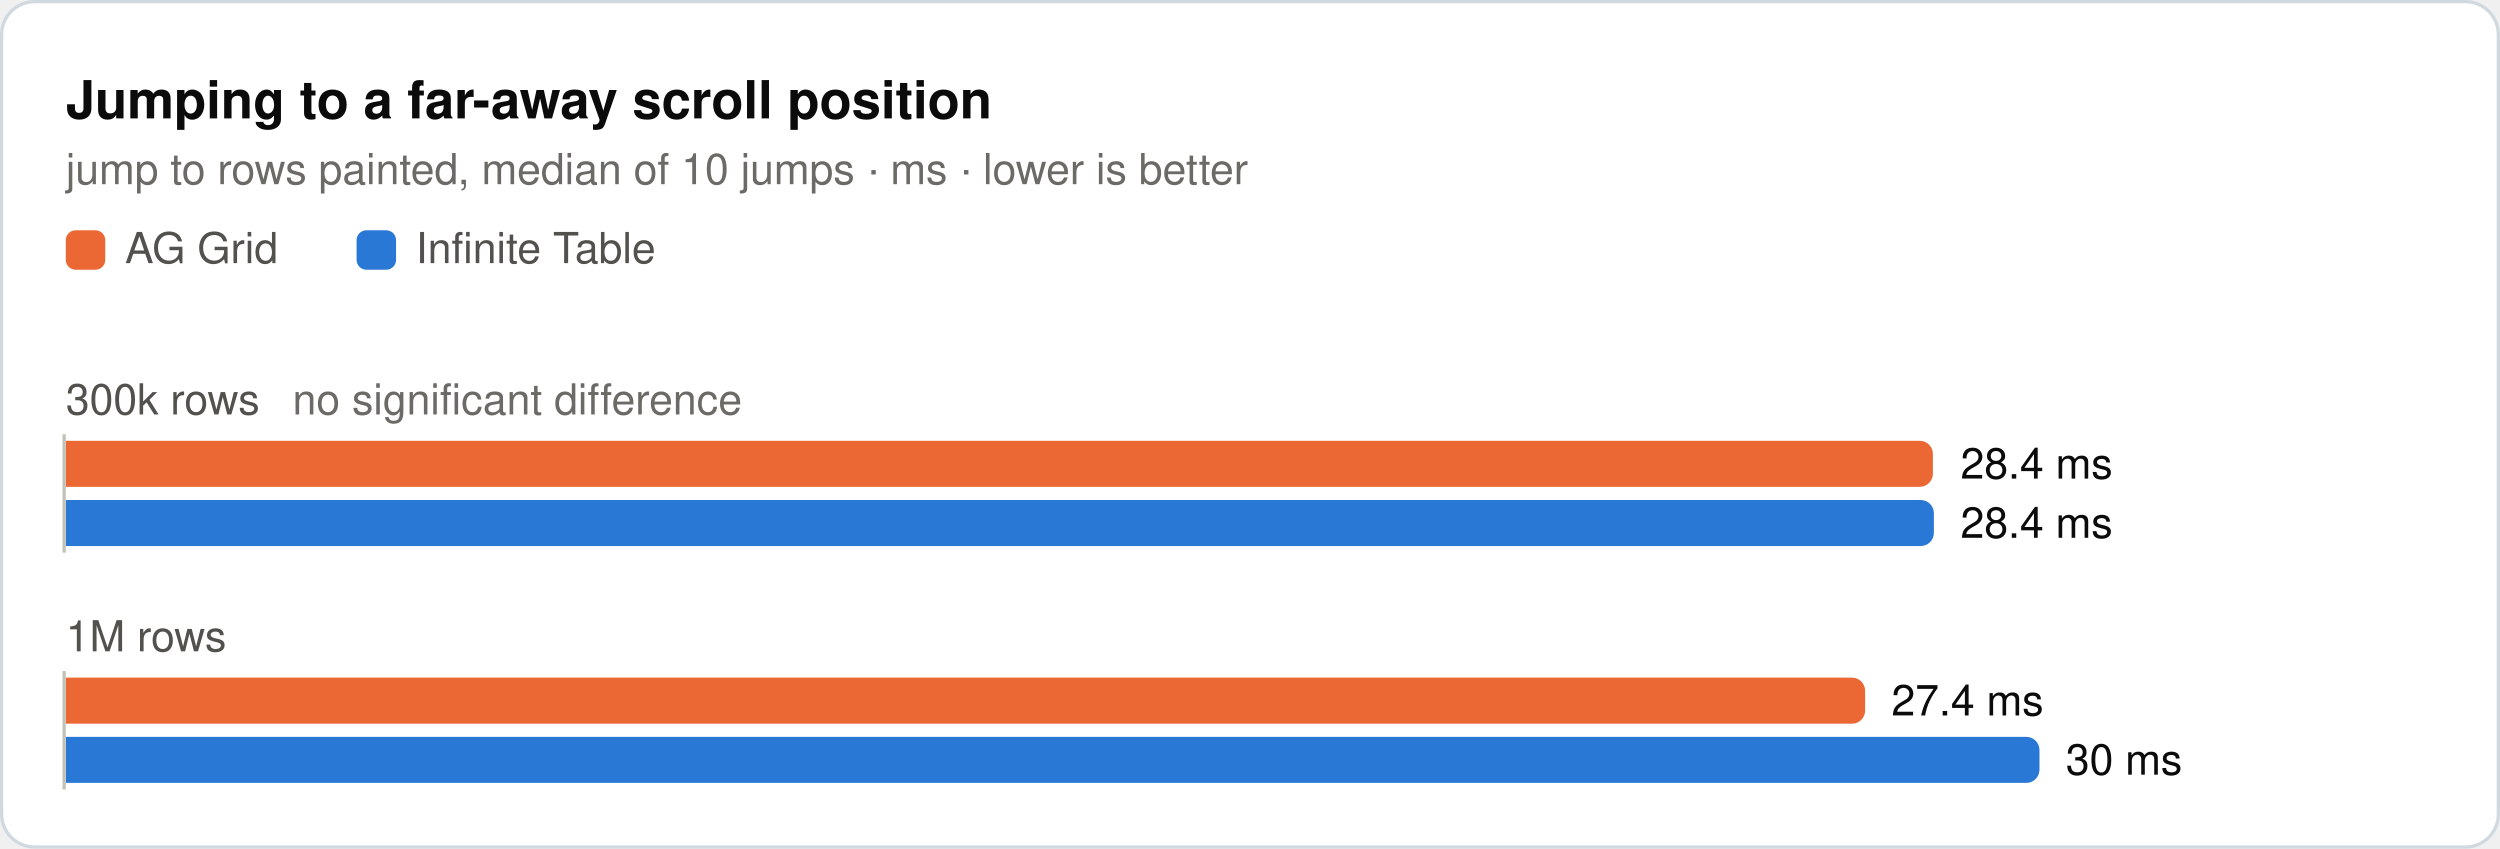
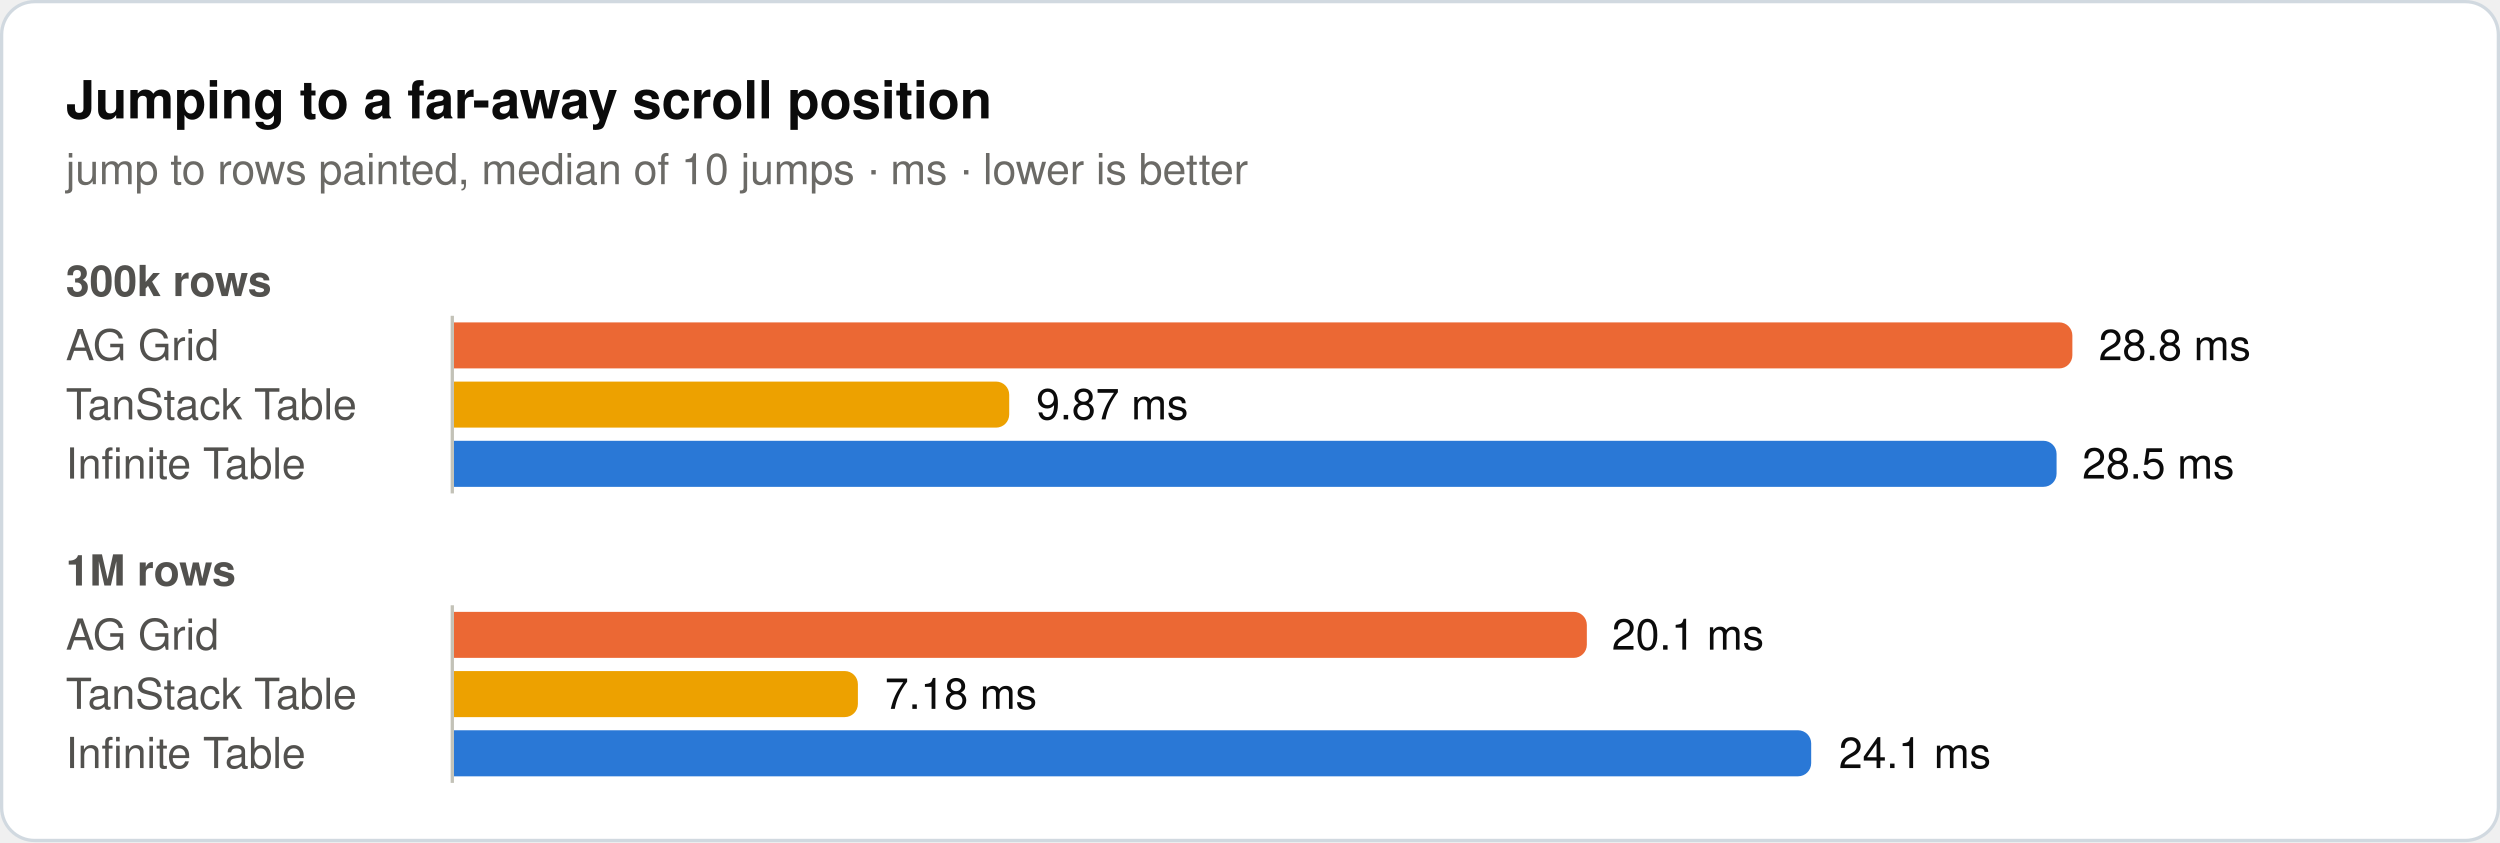
- <svg xmlns="http://www.w3.org/2000/svg" width="760" height="258" viewBox="0 0 760 258" role="img">
-   <rect x="0.5" y="0.5" width="759" height="257" rx="10" fill="#ffffff" stroke="#d1d9e0" />
+ <svg xmlns="http://www.w3.org/2000/svg" width="760" height="256" viewBox="0 0 760 256" role="img">
+   <rect x="0.5" y="0.5" width="759" height="255" rx="10" fill="#ffffff" stroke="#d1d9e0" />
  <text x="20" y="36" font-family="system-ui, -apple-system, 'Segoe UI', Helvetica, Arial, sans-serif" font-size="16" font-weight="600" fill="#0b0b0b">Jumping to a far-away scroll position</text>
  <text x="20" y="56" font-family="system-ui, -apple-system, 'Segoe UI', Helvetica, Arial, sans-serif" font-size="13" fill="#6b6a66">jump to rows painted, median of 10 jumps · ms · lower is better</text>
-   <rect x="20" y="70" width="12" height="12" rx="3" fill="#eb6834" />
-   <text x="38" y="80" font-family="system-ui, -apple-system, 'Segoe UI', Helvetica, Arial, sans-serif" font-size="13" fill="#52514e">AG Grid</text>
-   <rect x="108.4" y="70" width="12" height="12" rx="3" fill="#2a78d6" />
-   <text x="126.4" y="80" font-family="system-ui, -apple-system, 'Segoe UI', Helvetica, Arial, sans-serif" font-size="13" fill="#52514e">Infinite Table</text>
-   <text x="20" y="126" font-family="system-ui, -apple-system, 'Segoe UI', Helvetica, Arial, sans-serif" font-size="13" fill="#52514e">300k rows<tspan dx="10" fill="#6b6a66">no significant difference</tspan>
-   </text>
-   <path d="M20,134H583.6a4,4 0 0 1 4,4V144a4,4 0 0 1 -4,4H20Z" fill="#eb6834" />
-   <text x="596" y="145.5" font-family="system-ui, -apple-system, 'Segoe UI', Helvetica, Arial, sans-serif" font-size="13" fill="#0b0b0b">28.4 ms</text>
-   <path d="M20,152H583.9a4,4 0 0 1 4,4V162a4,4 0 0 1 -4,4H20Z" fill="#2a78d6" />
-   <text x="596" y="163.5" font-family="system-ui, -apple-system, 'Segoe UI', Helvetica, Arial, sans-serif" font-size="13" fill="#0b0b0b">28.4 ms</text>
-   <line x1="19.5" y1="132" x2="19.5" y2="168" stroke="#c3c2b7" stroke-width="1" />
-   <text x="20" y="198" font-family="system-ui, -apple-system, 'Segoe UI', Helvetica, Arial, sans-serif" font-size="13" fill="#52514e">1M rows</text>
-   <path d="M20,206H563a4,4 0 0 1 4,4V216a4,4 0 0 1 -4,4H20Z" fill="#eb6834" />
-   <text x="575" y="217.5" font-family="system-ui, -apple-system, 'Segoe UI', Helvetica, Arial, sans-serif" font-size="13" fill="#0b0b0b">27.4 ms</text>
-   <path d="M20,224H616a4,4 0 0 1 4,4V234a4,4 0 0 1 -4,4H20Z" fill="#2a78d6" />
-   <text x="628" y="235.5" font-family="system-ui, -apple-system, 'Segoe UI', Helvetica, Arial, sans-serif" font-size="13" fill="#0b0b0b">30 ms</text>
-   <line x1="19.5" y1="204" x2="19.5" y2="240" stroke="#c3c2b7" stroke-width="1" />
+   <text x="20" y="90" font-family="system-ui, -apple-system, 'Segoe UI', Helvetica, Arial, sans-serif" font-size="13" font-weight="600" fill="#52514e">300k rows</text>
+   <text x="20" y="109.5" font-family="system-ui, -apple-system, 'Segoe UI', Helvetica, Arial, sans-serif" font-size="13" fill="#52514e">AG Grid</text>
+   <path d="M138,98H626a4,4 0 0 1 4,4V108a4,4 0 0 1 -4,4H138Z" fill="#eb6834" />
+   <text x="638" y="109.5" font-family="system-ui, -apple-system, 'Segoe UI', Helvetica, Arial, sans-serif" font-size="13" fill="#0b0b0b">28.8 ms</text>
+   <text x="20" y="127.5" font-family="system-ui, -apple-system, 'Segoe UI', Helvetica, Arial, sans-serif" font-size="13" fill="#52514e">TanStack Table</text>
+   <path d="M138,116H302.8a4,4 0 0 1 4,4V126a4,4 0 0 1 -4,4H138Z" fill="#eda100" />
+   <text x="315" y="127.5" font-family="system-ui, -apple-system, 'Segoe UI', Helvetica, Arial, sans-serif" font-size="13" fill="#0b0b0b">9.87 ms</text>
+   <text x="20" y="145.5" font-family="system-ui, -apple-system, 'Segoe UI', Helvetica, Arial, sans-serif" font-size="13" fill="#52514e">Infinite Table</text>
+   <path d="M138,134H621.2a4,4 0 0 1 4,4V144a4,4 0 0 1 -4,4H138Z" fill="#2a78d6" />
+   <text x="633" y="145.5" font-family="system-ui, -apple-system, 'Segoe UI', Helvetica, Arial, sans-serif" font-size="13" fill="#0b0b0b">28.5 ms</text>
+   <line x1="137.5" y1="96" x2="137.5" y2="150" stroke="#c3c2b7" stroke-width="1" />
+   <text x="20" y="178" font-family="system-ui, -apple-system, 'Segoe UI', Helvetica, Arial, sans-serif" font-size="13" font-weight="600" fill="#52514e">1M rows</text>
+   <text x="20" y="197.5" font-family="system-ui, -apple-system, 'Segoe UI', Helvetica, Arial, sans-serif" font-size="13" fill="#52514e">AG Grid</text>
+   <path d="M138,186H478.4a4,4 0 0 1 4,4V196a4,4 0 0 1 -4,4H138Z" fill="#eb6834" />
+   <text x="490" y="197.5" font-family="system-ui, -apple-system, 'Segoe UI', Helvetica, Arial, sans-serif" font-size="13" fill="#0b0b0b">20.1 ms</text>
+   <text x="20" y="215.5" font-family="system-ui, -apple-system, 'Segoe UI', Helvetica, Arial, sans-serif" font-size="13" fill="#52514e">TanStack Table</text>
+   <path d="M138,204H256.8a4,4 0 0 1 4,4V214a4,4 0 0 1 -4,4H138Z" fill="#eda100" />
+   <text x="269" y="215.5" font-family="system-ui, -apple-system, 'Segoe UI', Helvetica, Arial, sans-serif" font-size="13" fill="#0b0b0b">7.18 ms</text>
+   <text x="20" y="233.5" font-family="system-ui, -apple-system, 'Segoe UI', Helvetica, Arial, sans-serif" font-size="13" fill="#52514e">Infinite Table</text>
+   <path d="M138,222H546.6a4,4 0 0 1 4,4V232a4,4 0 0 1 -4,4H138Z" fill="#2a78d6" />
+   <text x="559" y="233.5" font-family="system-ui, -apple-system, 'Segoe UI', Helvetica, Arial, sans-serif" font-size="13" fill="#0b0b0b">24.1 ms</text>
+   <line x1="137.5" y1="184" x2="137.5" y2="238" stroke="#c3c2b7" stroke-width="1" />
</svg>
